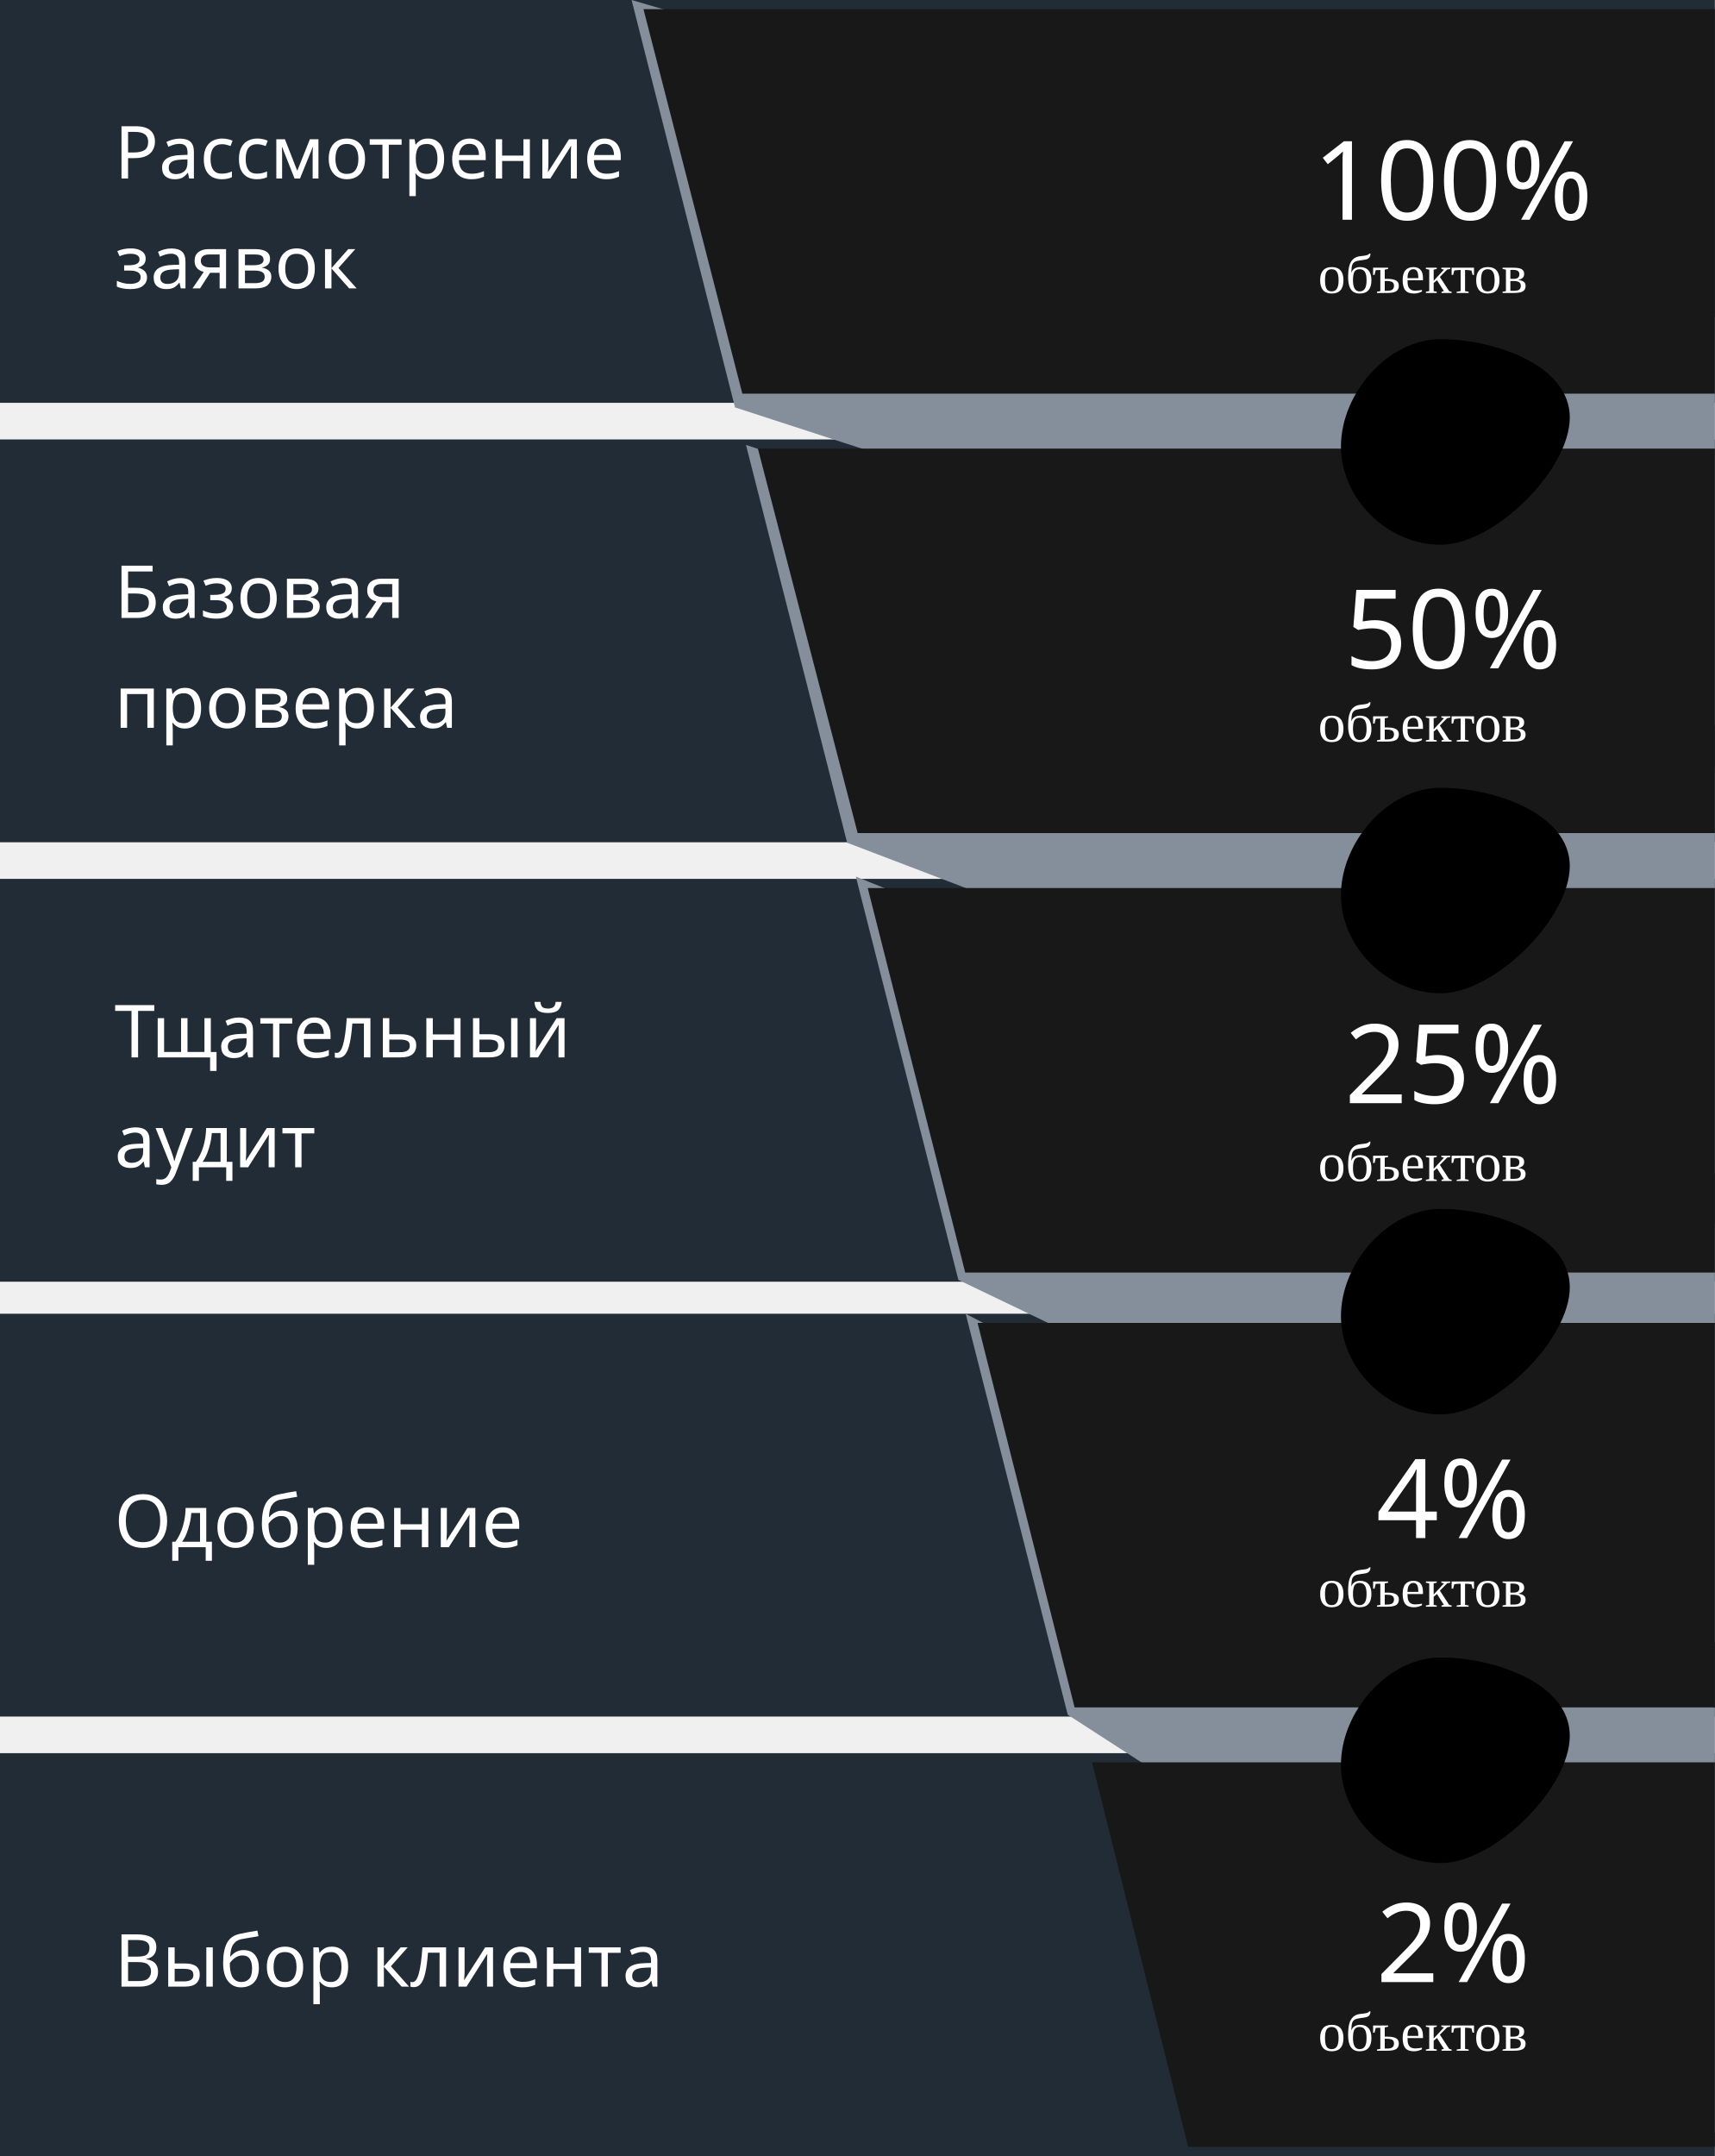
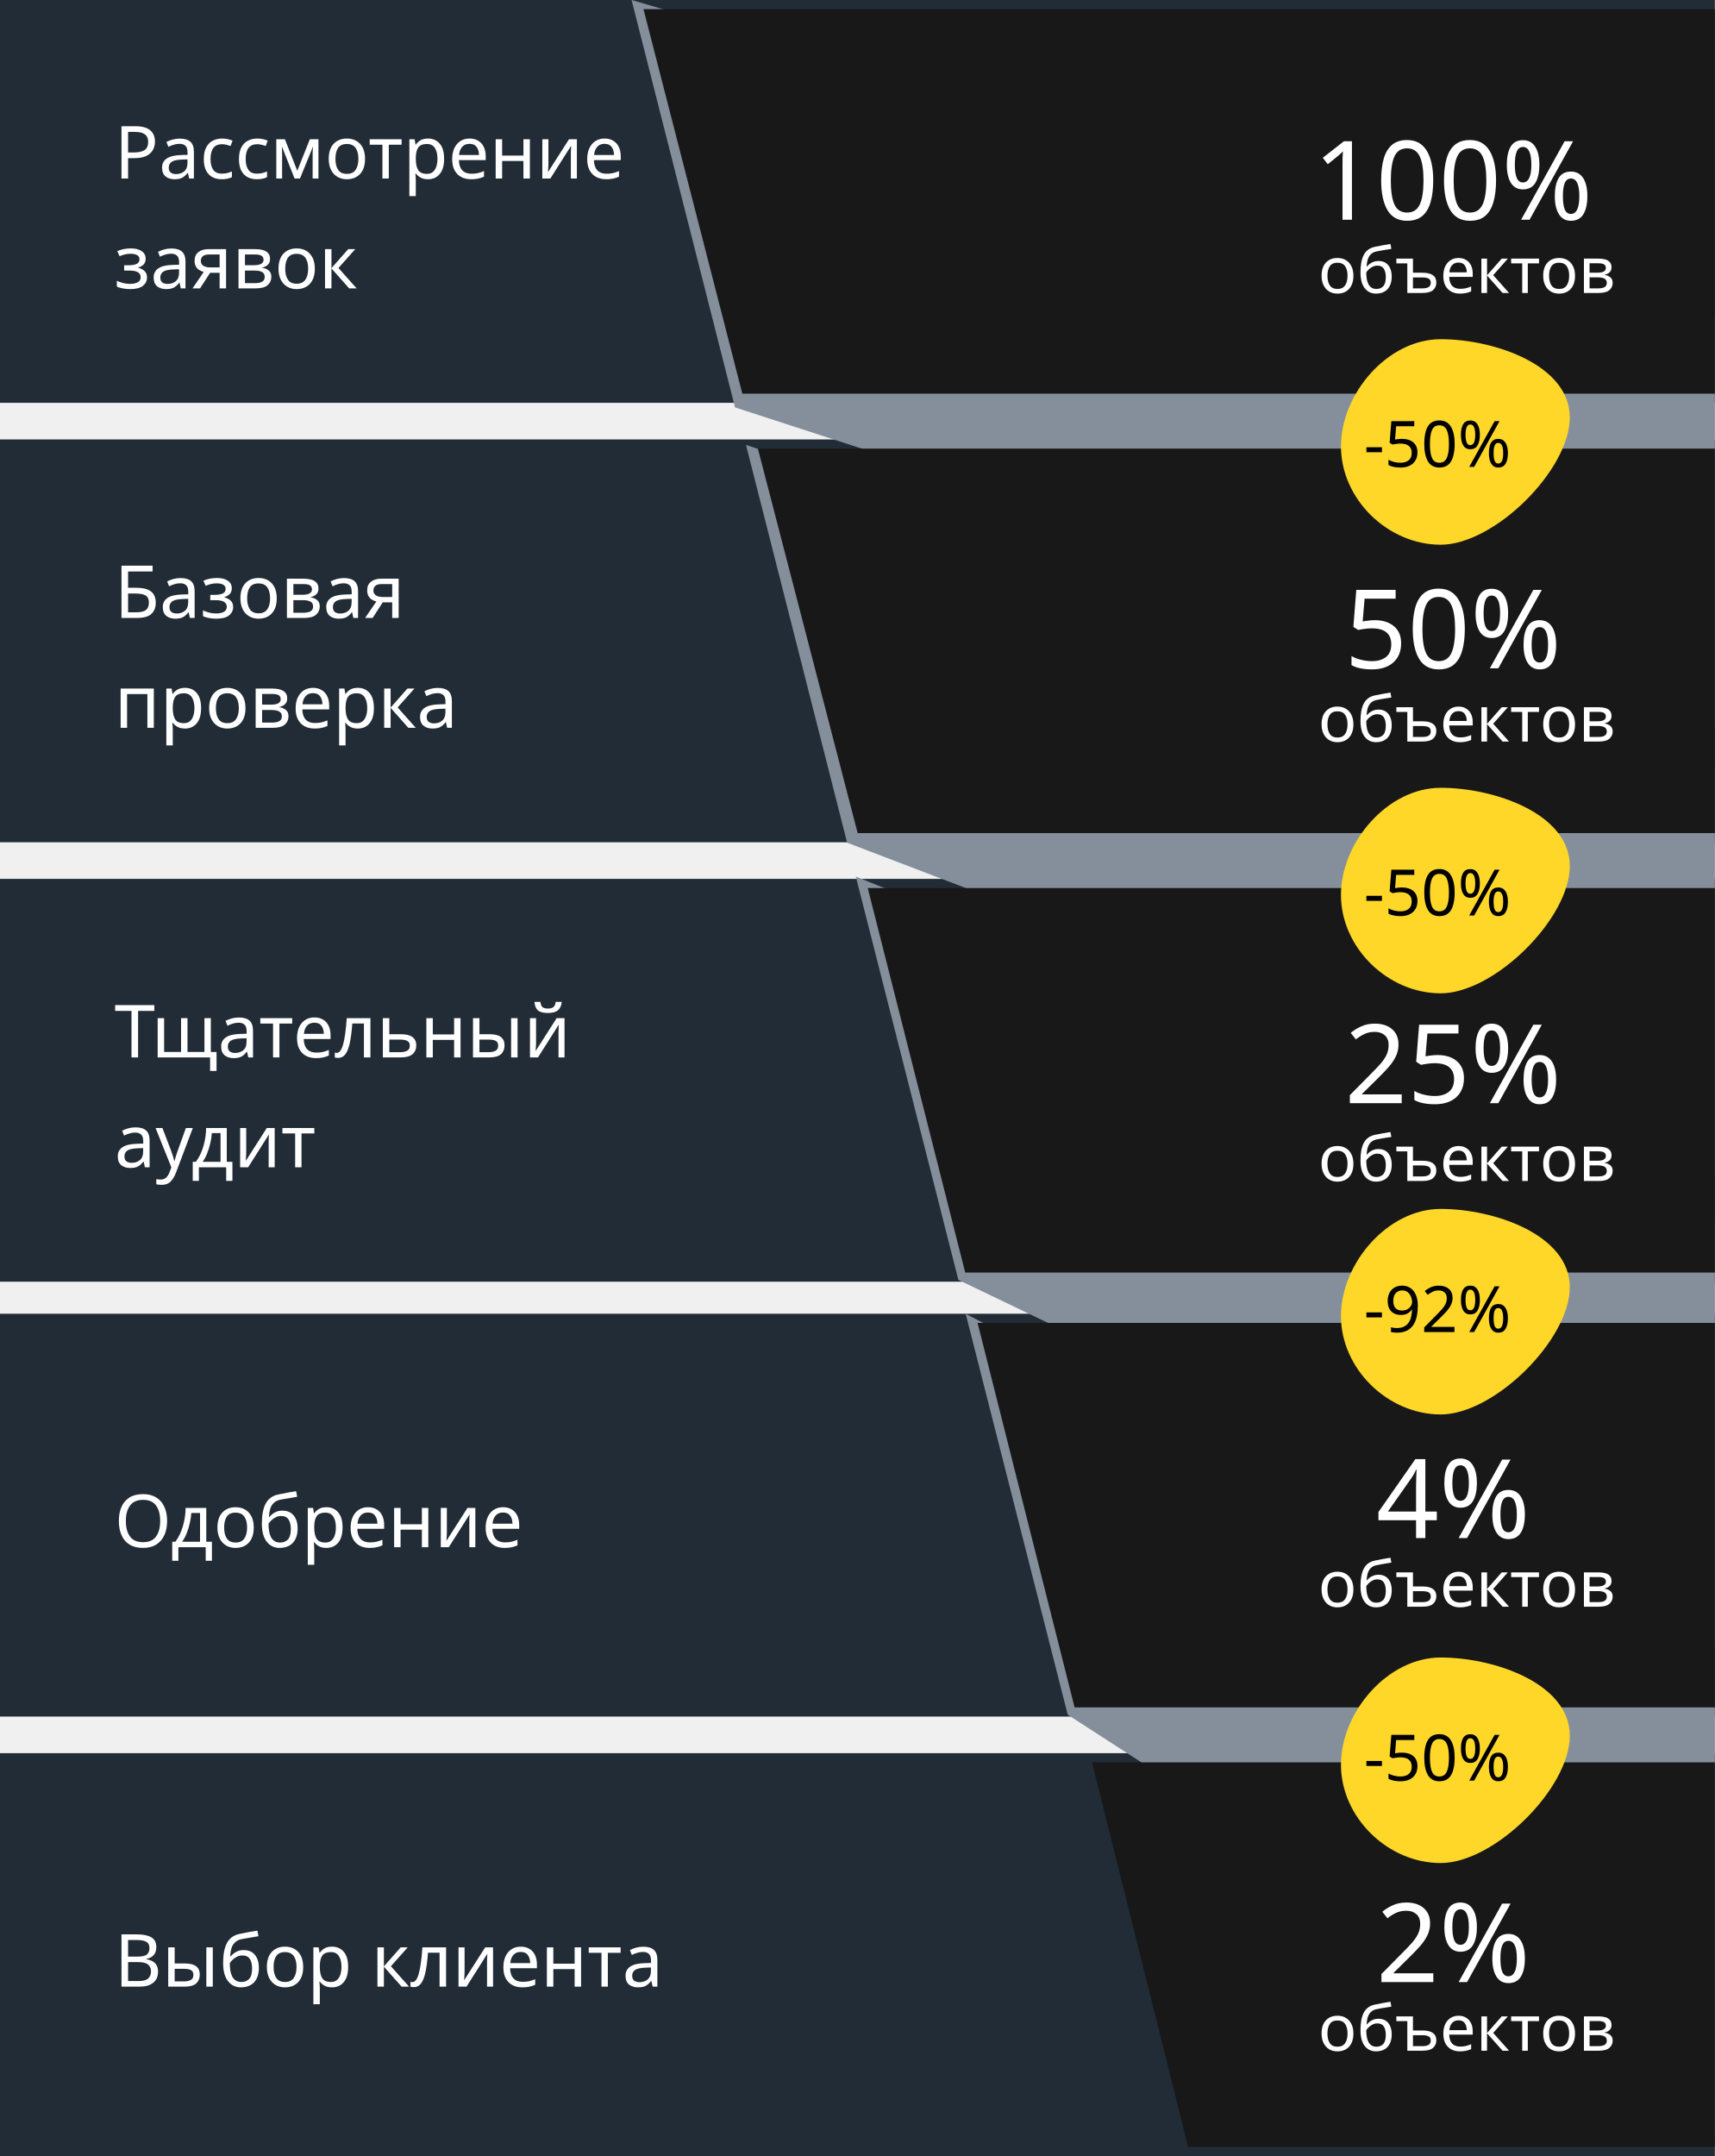
<svg xmlns="http://www.w3.org/2000/svg" version="1.1" id="Layer_1" x="0px" y="0px" viewBox="0 0 374.7 471" style="enable-background:new 0 0 374.7 471;" xml:space="preserve">
  <style type="text/css">
+     @font-face {
+         font-family: 'Segoe UI';
+         src: url('../../fonts/SegoeUI/Regular/font.woff');
+         font-weight: 400;
+     }
+     @font-face {
+         font-family: 'Segoe UI';
+         src: url('../../fonts/SegoeUI/Bold/font.woff');
+         font-weight: 700;
+     }
	.st0{fill:#222C36;}
	.st1{fill:#FFFFFF;}
	.st2{font-family:'Segoe UI'; font-weigt: 700}
	.st3{font-size:16px;}
	.st4{fill:#848F9B;}
	.st5{fill:#181818;}
	.st6{font-size:24px;}
- 	.st7{font-family:'Segoe UI'';}
+ 	.st7{font-family:'Segoe UI';}
	.st8{font-size:14px;}
	.st9{fill:#FFD729;}
</style>
  <rect id="Rectangle_212" y="0" class="st0" width="374.7" height="88" />
  <rect id="Rectangle_213" y="96" class="st0" width="374.7" height="88" />
  <rect id="Rectangle_214" y="192" class="st0" width="374.7" height="88" />
  <rect id="Rectangle_215" y="287" class="st0" width="374.7" height="88" />
  <rect id="Rectangle_216" y="383" class="st0" width="374.7" height="88" />
  <text transform="matrix(1 0 0 1 25 39)" class="st1 st2 st3">Рассмотрение </text>
  <text transform="matrix(1 0 0 1 25 63)" class="st1 st2 st3">заявок</text>
  <text transform="matrix(1 0 0 1 25 135)" class="st1 st2 st3">Базовая </text>
  <text transform="matrix(1 0 0 1 25 159)" class="st1 st2 st3">проверка</text>
  <text transform="matrix(1 0 0 1 25 231)" class="st1 st2 st3">Тщательный </text>
  <text transform="matrix(1 0 0 1 25 255)" class="st1 st2 st3">аудит</text>
  <text transform="matrix(1 0 0 1 25 338)" class="st1 st2 st3">Одобрение</text>
  <text transform="matrix(1 0 0 1 25 434)" class="st1 st2 st3">Выбор клиента</text>
  <polygon class="st4" points="374.7,373.1 211,287 233.3,374.6 374.7,466 " />
  <polygon class="st4" points="374.7,167.6 163,97.2 185.1,184.1 374.7,256.5 " />
  <polygon class="st4" points="374.7,267.2 187,191.5 209.4,279.6 374.7,358.9 " />
  <polygon class="st4" points="374.7,69.2 138,0 160.6,89 374.7,158.6 " />
  <polygon class="st5" points="374.7,469 374.7,385 238.6,385 259.6,469 " />
  <polygon class="st5" points="374.7,278 374.7,194 189.6,194 210.9,278 " />
  <polygon class="st5" points="374.7,373 374.7,289 213.6,289 234.8,373 " />
  <polygon class="st5" points="374.7,86 374.7,2 140.6,2 162.2,86 " />
  <polygon class="st5" points="374.7,182 374.7,98 165.6,98 187.4,182 " />
  <text transform="matrix(1 0 0 1 286.887 48)" class="st1 st2 st6">100%</text>
  <text transform="matrix(1 0 0 1 293.789 146)" class="st1 st2 st6">50%</text>
  <text transform="matrix(1 0 0 1 293.789 241)" class="st1 st2 st6">25%</text>
  <text transform="matrix(1 0 0 1 300.691 336)" class="st1 st2 st6">4%</text>
  <text transform="matrix(1 0 0 1 300.691 433)" class="st1 st2 st6">2%</text>
  <text transform="matrix(1 0 0 1 288 64)" class="st1 st7 st8">объектов</text>
  <text transform="matrix(1 0 0 1 288 162)" class="st1 st7 st8">объектов</text>
  <text transform="matrix(1 0 0 1 288 258)" class="st1 st7 st8">объектов</text>
  <text transform="matrix(1 0 0 1 288 351)" class="st1 st7 st8">объектов</text>
  <text transform="matrix(1 0 0 1 288 448)" class="st1 st7 st8">объектов</text>
  <path id="Path_255" class="st9" d="M314.8,119c-11.6,0-21.8-10-21.8-21.5s10.2-23.4,21.8-23.4c11.6,0,28.2,5.6,28.2,17.1  S326.5,119,314.8,119z" />
  <path id="Path_256" class="st9" d="M314.8,217c-11.6,0-21.8-10-21.8-21.5s10.2-23.4,21.8-23.4c11.6,0,28.2,5.6,28.2,17.1  S326.5,217,314.8,217z" />
  <path id="Path_257" class="st9" d="M314.8,309c-11.6,0-21.8-10-21.8-21.5s10.2-23.4,21.8-23.4c11.6,0,28.2,5.6,28.2,17.1  S326.5,309,314.8,309z" />
  <path id="Path_258" class="st9" d="M314.8,407c-11.6,0-21.8-10-21.8-21.5s10.2-23.4,21.8-23.4c11.6,0,28.2,5.6,28.2,17.1  S326.5,407,314.8,407z" />
  <text transform="matrix(1 0 0 1 298 102)" class="st2 st8">-50%</text>
  <text transform="matrix(1 0 0 1 298 200)" class="st2 st8">-50%</text>
  <text transform="matrix(1 0 0 1 298 291)" class="st2 st8">-92%</text>
  <text transform="matrix(1 0 0 1 298 389)" class="st2 st8">-50%</text>
</svg>
